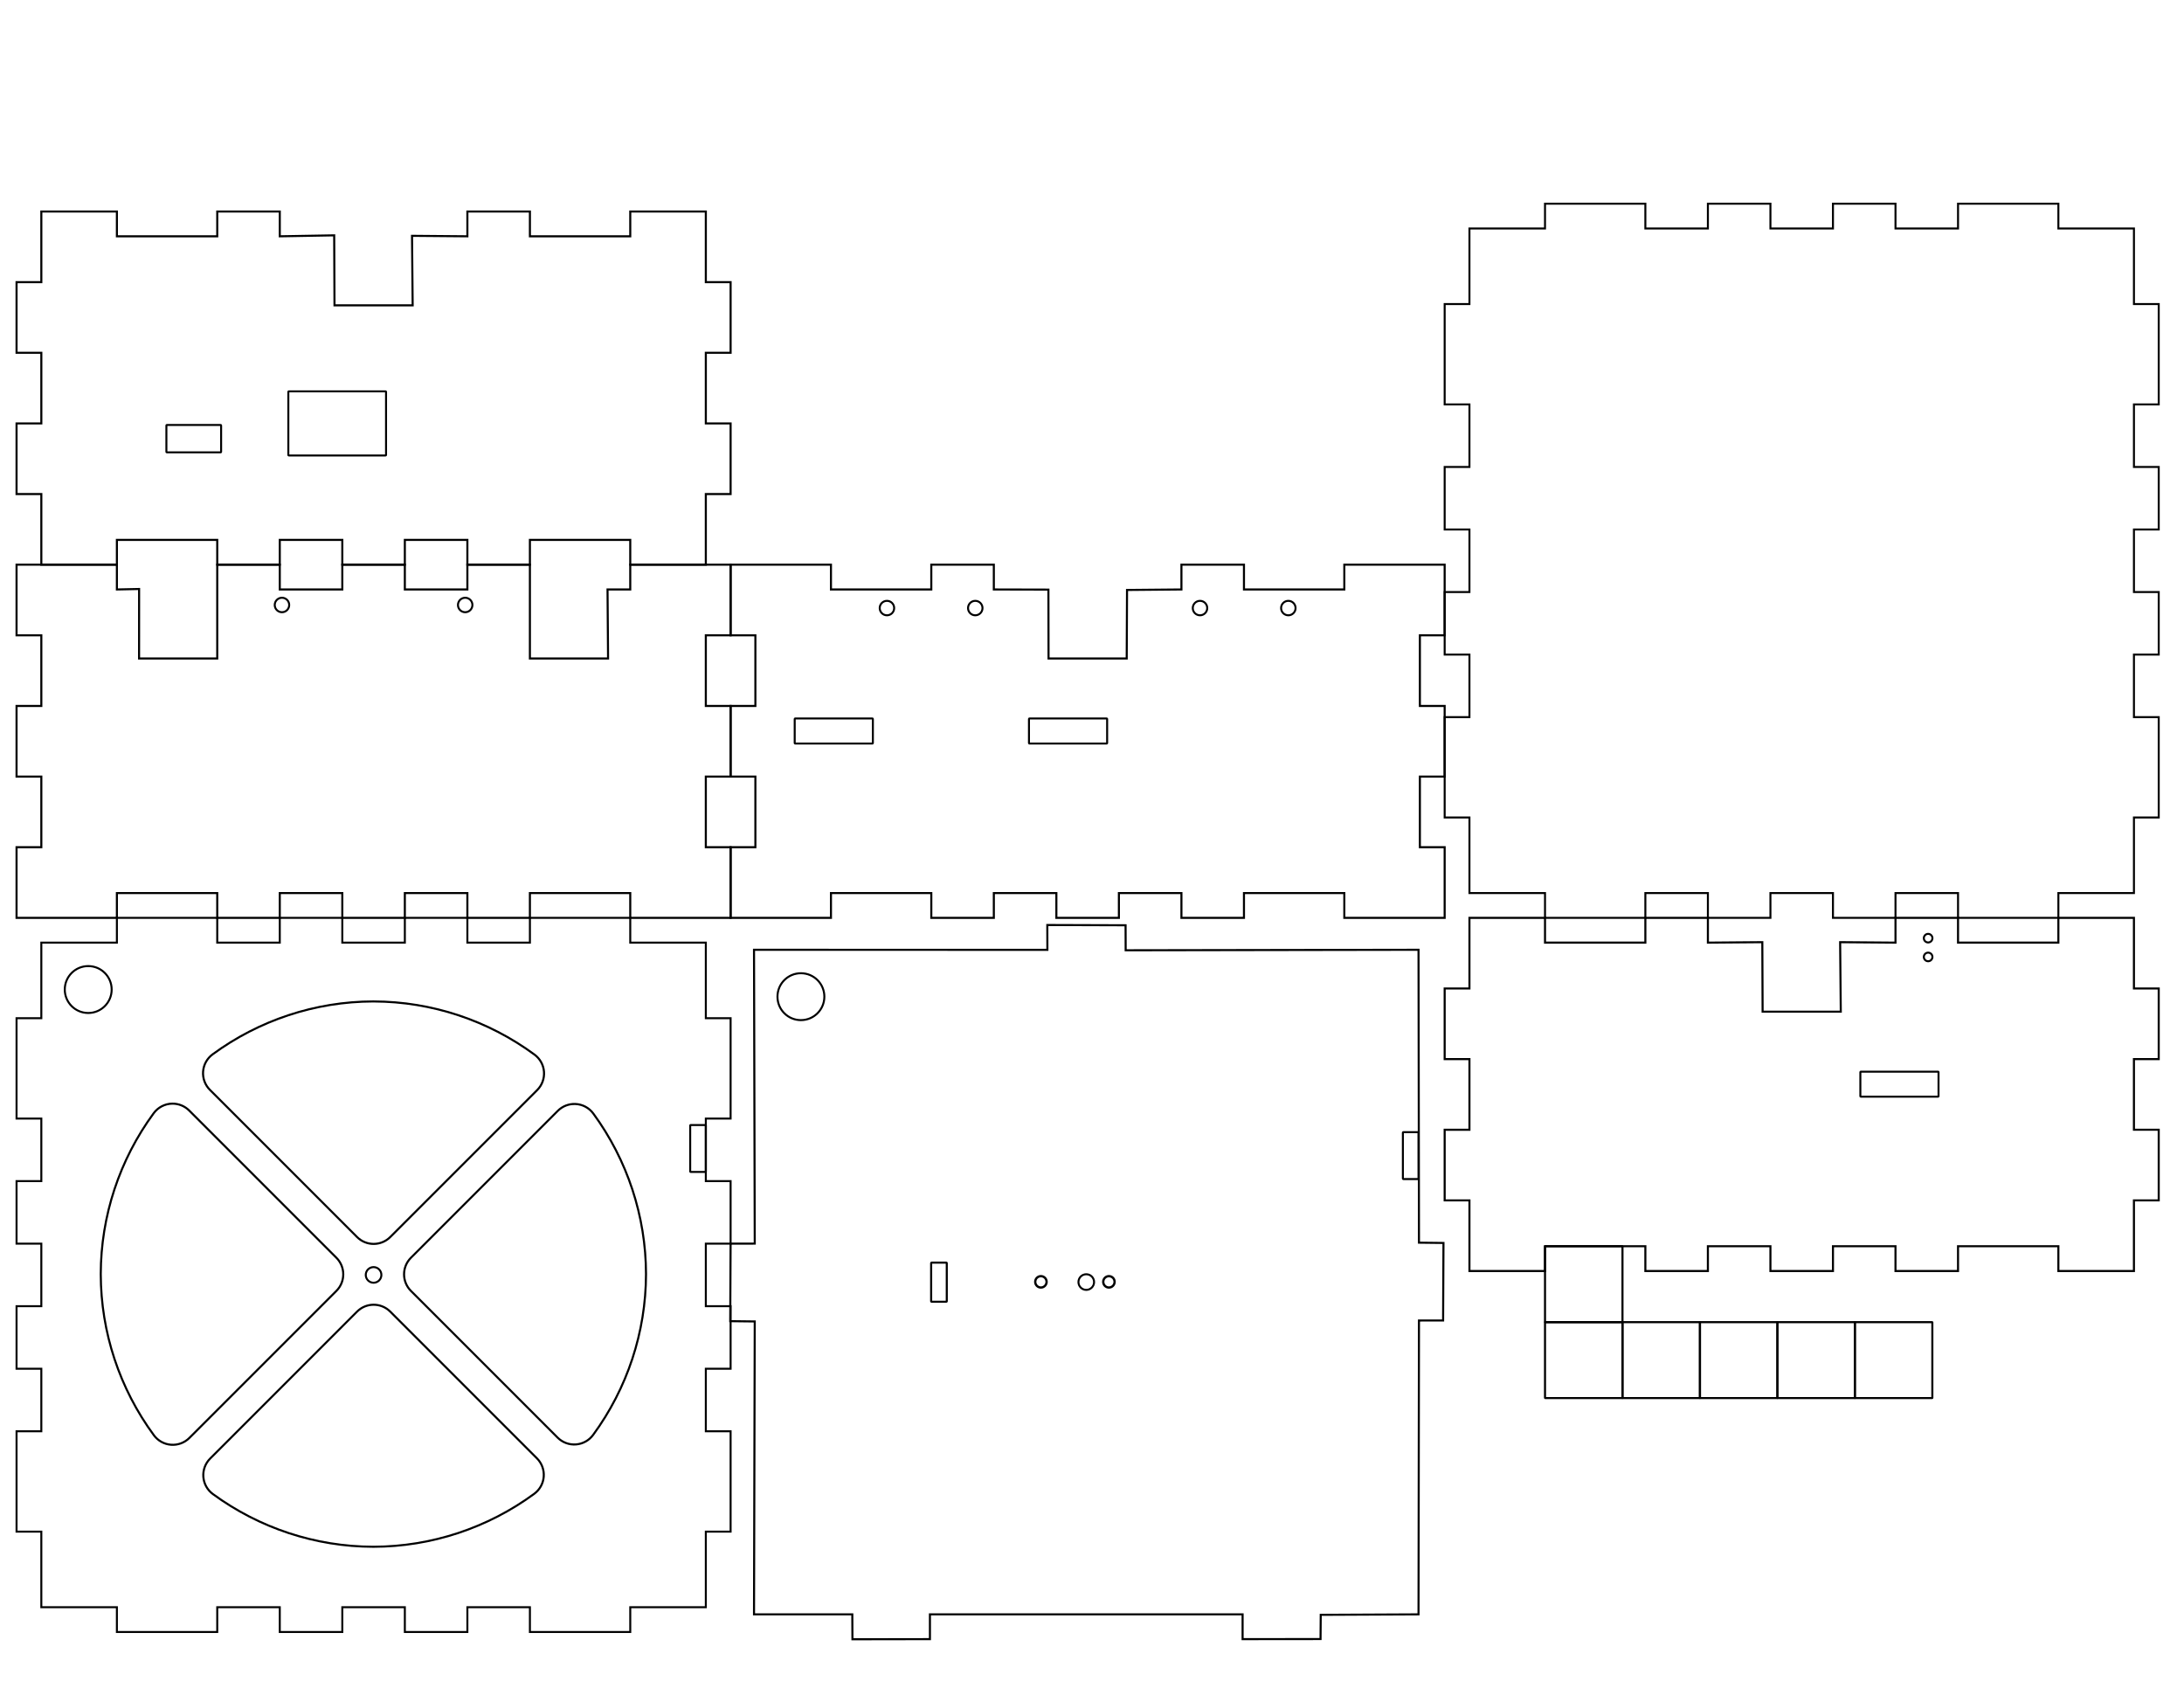
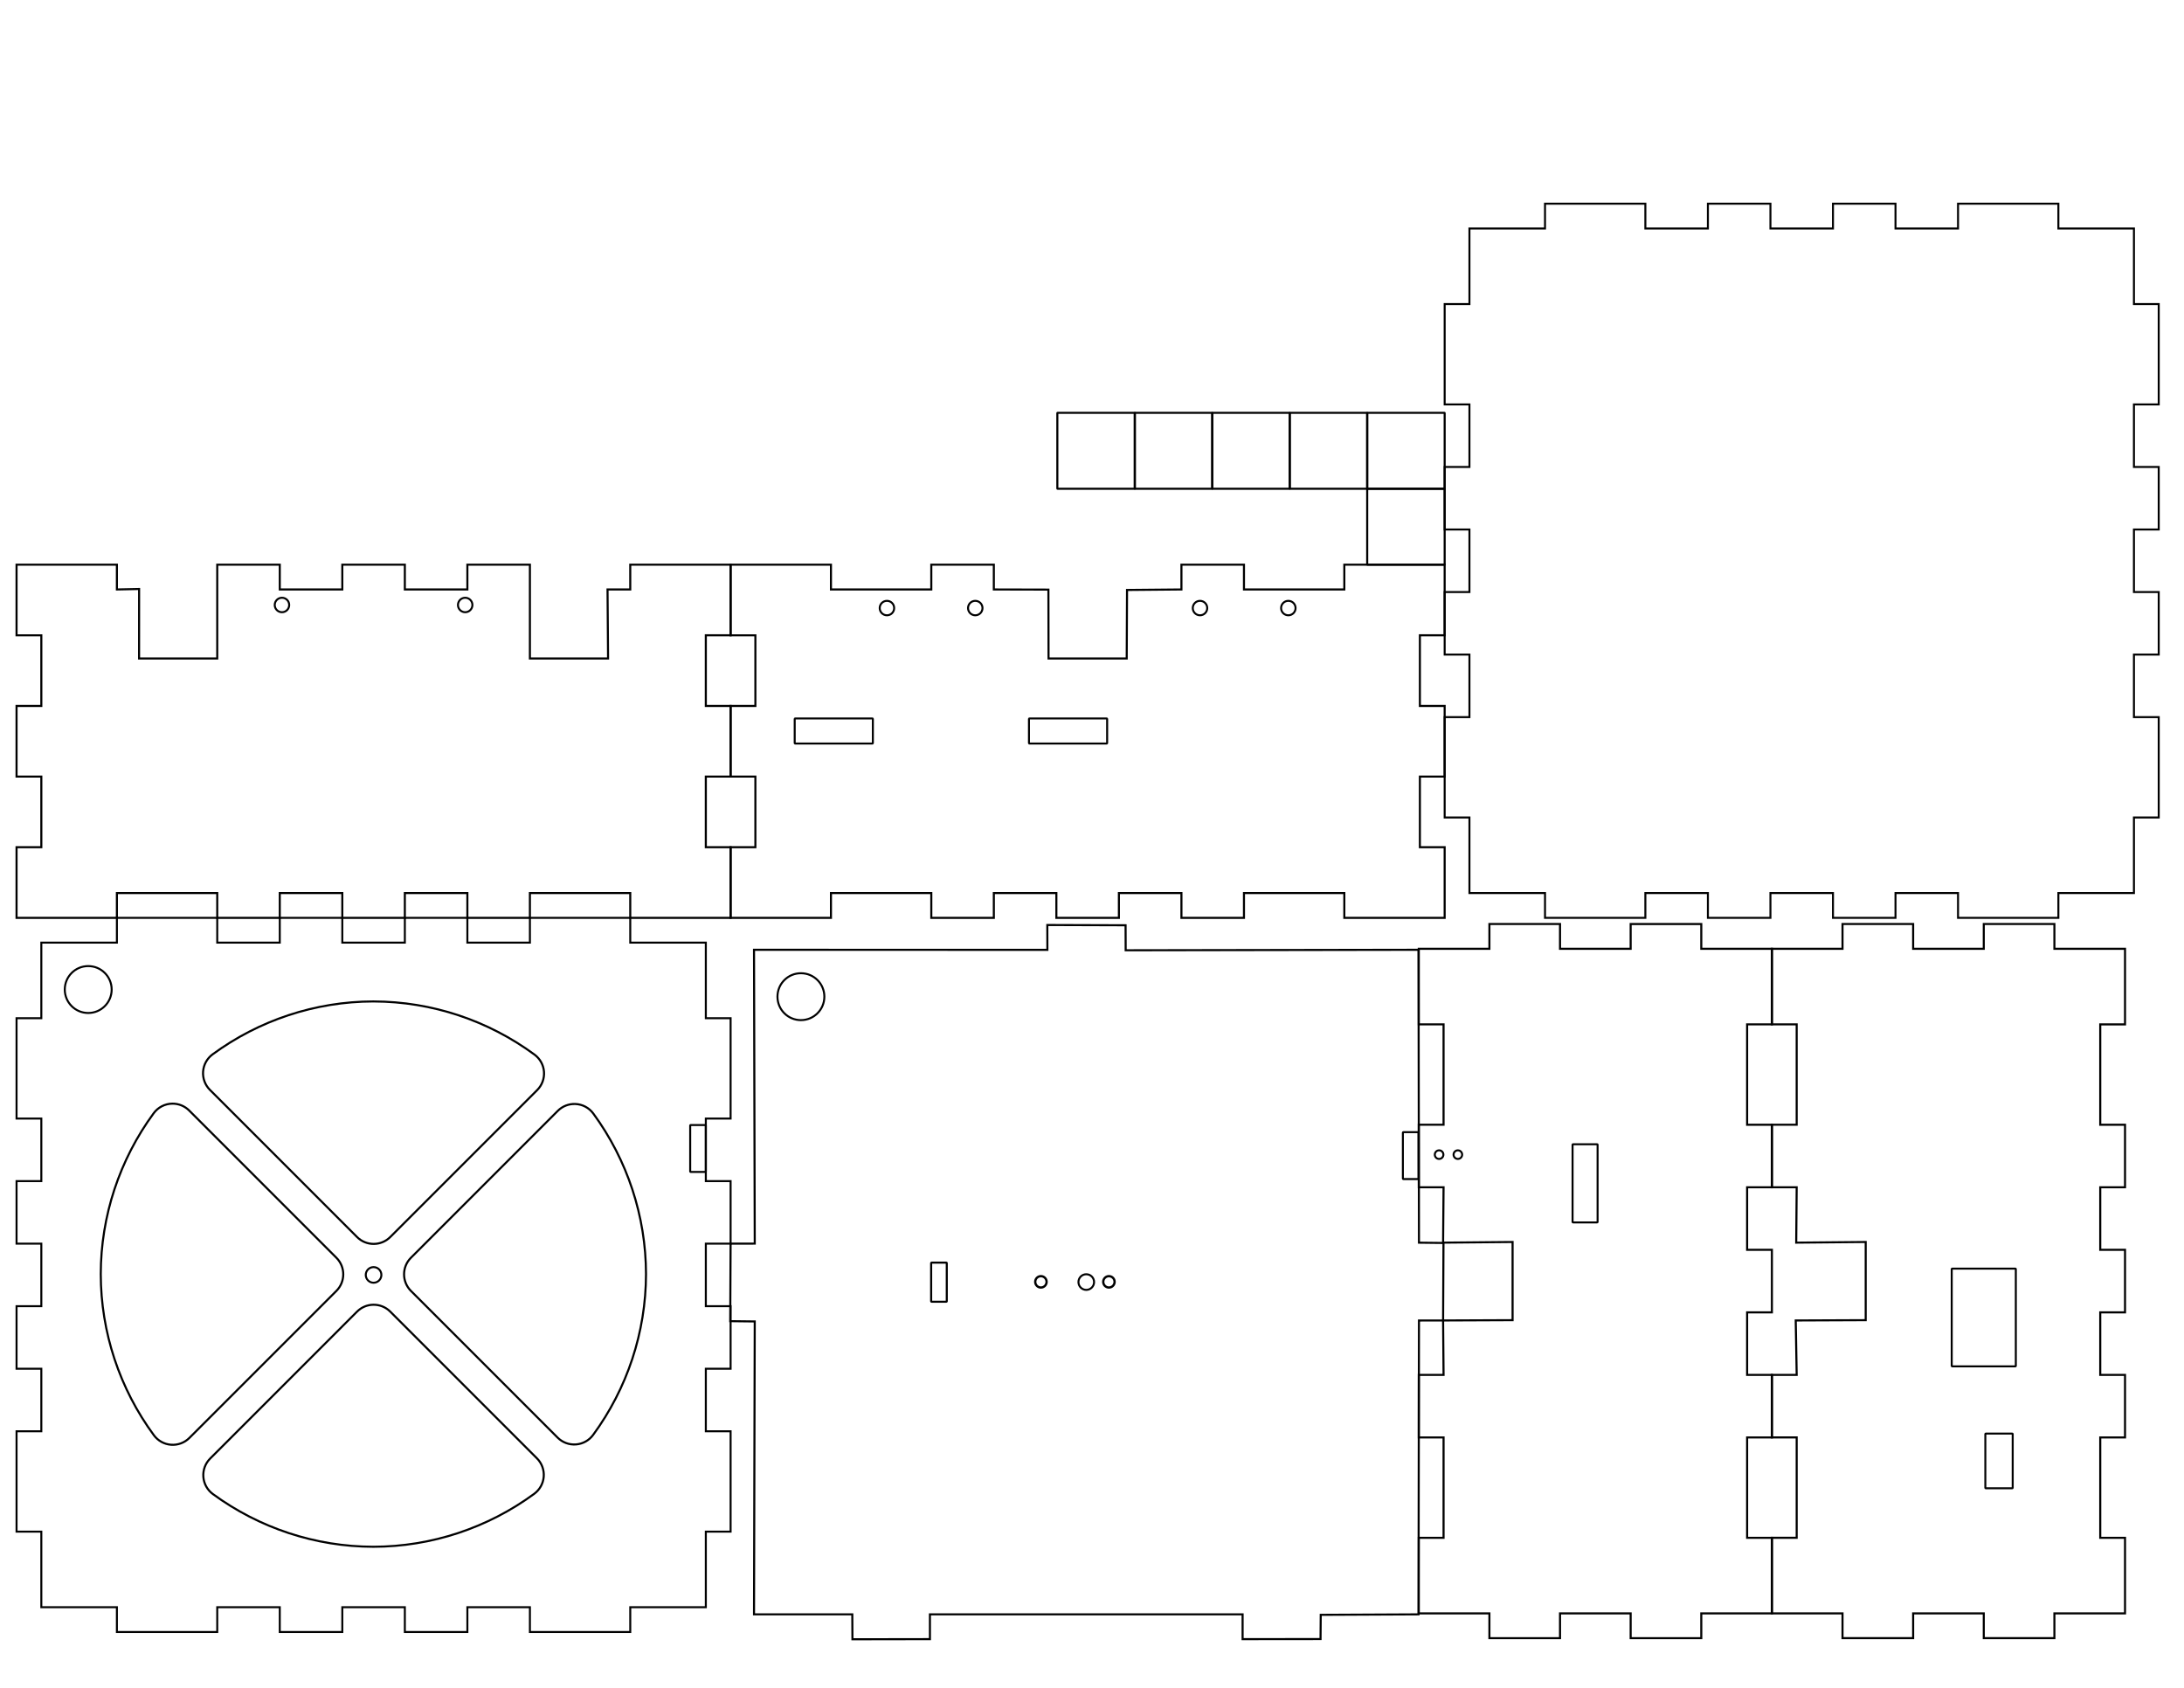
<svg xmlns="http://www.w3.org/2000/svg" version="1.1" width="11in" height="8.5in" viewBox="0 0 990.001 765.001" id="svg664">
  <defs id="defs668" />
  <g transform="translate(7.500006,255.9377)" id="g604">
    <circle cx="120.313" cy="18.266" r="3.278" style="fill:none;stroke:#000000;stroke-width:0.9" id="circle598" />
    <circle cx="203.368" cy="18.266" r="3.278" style="fill:none;stroke:#000000;stroke-width:0.9" id="circle600" />
  </g>
  <g transform="translate(331.1814,255.9377)" id="g624">
    <rect x="29.055" y="69.715" width="35.433" height="11.339" rx="0.177" ry="0.177" style="fill:none;stroke:#000000;stroke-width:0.9" id="rect606" />
    <rect x="135.248" y="69.715" width="35.433" height="11.339" rx="0.177" ry="0.177" style="fill:none;stroke:#000000;stroke-width:0.9" id="rect608" />
    <circle cx="70.866" cy="19.665" r="3.278" style="fill:none;stroke:#000000;stroke-width:0.9" id="circle612" />
    <circle cx="110.906" cy="19.665" r="3.278" style="fill:none;stroke:#000000;stroke-width:0.9" id="circle614" />
    <circle cx="212.776" cy="19.665" r="3.278" style="fill:none;stroke:#000000;stroke-width:0.9" id="circle616" />
    <circle cx="252.815" cy="19.665" r="3.278" style="fill:none;stroke:#000000;stroke-width:0.9" id="circle620" />
-     <path style="fill:none;stroke:#000000;stroke-width:0.938px;stroke-linecap:butt;stroke-linejoin:miter;stroke-opacity:1" d="m -312.449,-3e-4 h 34.255 v -11.232 h 45.487 V -3e-4 h 28.346 v -11.232 h 28.346 V -3e-4 h 28.346 v -11.232 h 28.346 V -3e-4 h 28.346 v -11.232 h 45.487 V -3e-4 h 34.255 V -32.014 H -3e-5 v -32.014 h -11.232 v -32.014 H -3e-5 v -32.014 h -11.232 v -32.014 h -34.255 v 11.232 h -45.487 v -11.232 h -28.346 v 11.232 l -25.094,-0.215 0.291,31.503 h -35.433 l -0.137,-31.723 -24.666,0.436 v -11.232 h -28.346 v 11.232 h -45.487 v -11.232 h -34.255 v 32.014 h -11.232 v 32.014 l 11.232,2e-6 v 32.014 h -11.232 V -32.014 h 11.232 z" id="path676" />
  </g>
-   <g transform="translate(654.8628,255.9377)" id="g634">
-     <rect x="-524.162" y="-78.556" width="44.291" height="29.055" rx="0.177" ry="0.177" style="fill:none;stroke:#000000;stroke-width:0.9" id="rect626" />
-     <rect x="-579.438" y="-63.32" width="24.803" height="12.402" rx="0.177" ry="0.177" style="fill:none;stroke:#000000;stroke-width:0.9" id="rect628" />
-     <path style="fill:none;stroke:#000000;stroke-width:0.938px;stroke-linecap:butt;stroke-linejoin:miter;stroke-opacity:1" d="m 11.232,320.138 h 34.255 v -11.232 h 45.487 v 11.232 h 28.346 v -11.232 h 28.346 v 11.232 h 28.346 v -11.232 h 28.346 v 11.232 h 28.346 v -11.232 h 45.487 v 11.232 h 34.255 v -32.014 h 11.232 v -32.014 h -11.232 v -32.014 h 11.232 v -32.014 h -11.232 v -32.014 h -34.255 v 11.232 h -45.487 V 160.069 H 204.36 v 11.232 l -25.094,-0.204 0.291,31.492 h -35.433 l -0.137,-31.492 -24.666,0.204 V 160.069 H 90.974 v 11.232 H 45.487 V 160.069 H 11.232 v 32.014 H -4.4483863e-7 v 32.014 H 11.232 v 32.014 H -4.4483863e-7 v 32.014 H 11.232 Z" id="path678" />
+   <g id="g100" transform="rotate(-90,728.6561,21.32689)">
+     <path id="path676" d="m -312.449,-3e-4 h 34.255 v -11.232 h 45.487 V -3e-4 h 28.346 v -11.232 h 28.346 V -3e-4 h 28.346 v -11.232 h 28.346 V -3e-4 h 28.346 v -11.232 h 45.487 V -3e-4 h 34.255 V -32.014 H -3e-5 v -32.014 h -11.232 v -32.014 H -3e-5 v -32.014 h -11.232 v -32.014 h -34.255 v 11.232 h -45.487 v -11.232 h -28.346 v 11.232 l -25.094,-0.215 0.291,31.503 h -35.433 l -0.137,-31.723 -24.666,0.436 v -11.232 h -28.346 v 11.232 h -45.487 v -11.232 h -34.255 v 32.014 h -11.232 v 32.014 l 11.232,2e-6 v 32.014 h -11.232 V -32.014 h 11.232 z" style="fill:none;stroke:#000000;stroke-width:0.938px;stroke-linecap:butt;stroke-linejoin:miter;stroke-opacity:1" transform="translate(331.1814,255.9377)" />
+     <g id="g634" transform="translate(654.8628,255.9377)">
+       <rect id="rect626" style="fill:none;stroke:#000000;stroke-width:0.9" ry="0.177" rx="0.177" height="29.055" width="44.291" y="-78.556" x="-524.162" />
+       <rect id="rect628" style="fill:none;stroke:#000000;stroke-width:0.9" ry="0.177" rx="0.177" height="12.402" width="24.803" y="-63.32" x="-579.438" />
+     </g>
  </g>
-   <g transform="translate(654.8628,416.0067)" id="g646">
-     <rect x="188.433" y="69.715" width="35.433" height="11.339" rx="0.177" ry="0.177" style="fill:none;stroke:#000000;stroke-width:0.9" id="rect636" />
-     <circle cx="219.154" cy="9.213" r="1.949" style="fill:none;stroke:#000000;stroke-width:0.9" id="circle638" />
-     <circle cx="219.154" cy="17.717" r="1.949" style="fill:none;stroke:#000000;stroke-width:0.9" id="circle640" />
-     <rect id="rect680" width="33.074" height="30.869" x="29.77" y="194.921" rx="0.177" ry="0.177" style="fill:none;stroke-width:0.094;stroke-miterlimit:4;stroke-dasharray:none" />
+   <g id="g80" transform="rotate(-90,775.442,627.2069)">
+     <path id="path678" d="m 16.536,399.025 h 34.255 v -11.232 h 45.487 v 11.232 h 28.346 v -11.232 h 28.346 v 11.232 h 28.346 v -11.232 h 28.346 v 11.232 h 28.346 v -11.232 h 45.487 v 11.232 h 34.255 v -32.014 h 11.232 V 334.997 H 317.752 V 302.983 h 11.232 v -32.014 h -11.232 v -32.014 h -34.255 v 11.232 h -45.487 v -11.232 h -28.346 v 11.232 l -25.094,-0.204 0.291,31.492 h -35.433 l -0.137,-31.492 -24.666,0.204 V 238.956 H 96.278 v 11.232 H 50.791 V 238.956 H 16.536 V 270.969 H 5.303 v 32.014 h 11.232 v 32.014 H 5.303 v 32.014 h 11.232 z" style="fill:none;stroke:#000000;stroke-width:0.938px;stroke-linecap:butt;stroke-linejoin:miter;stroke-opacity:1" transform="translate(654.8628,255.9377)" />
+     <g id="g646" transform="translate(660.1661,494.8934)">
+       <rect id="rect636" style="fill:none;stroke:#000000;stroke-width:0.9" ry="0.177" rx="0.177" height="11.339" width="35.433" y="69.715" x="188.433" />
+       <circle id="circle638" style="fill:none;stroke:#000000;stroke-width:0.9" r="1.949" cy="9.213" cx="219.154" />
+       <circle id="circle640" style="fill:none;stroke:#000000;stroke-width:0.9" r="1.949" cy="17.717" cx="219.154" />
+       <rect style="fill:none;stroke-width:0.094;stroke-miterlimit:4;stroke-dasharray:none" ry="0.177" rx="0.177" y="194.921" x="29.77" height="30.869" width="33.074" id="rect680" />
+     </g>
  </g>
  <g transform="translate(22.50002,418.8192)" id="g658">
    <circle cx="17.492" cy="29.68" r="10.63" style="fill:none;stroke:#000000;stroke-width:0.9" id="circle648" />
    <circle cx="146.841" cy="159.028" r="3.543" style="fill:none;stroke:#000000;stroke-width:0.9" id="circle650" />
    <rect x="290.362" y="91.085" width="7.087" height="21.26" rx="0.177" ry="0.177" style="fill:none;stroke:#000000;stroke-width:0.9" id="rect654" />
    <polygon style="fill:none;stroke:#000000;stroke-width:0.9" points="119.321,11.232 119.321,0 147.667,0 147.667,11.232 176.014,11.232 176.014,0 204.36,0 204.36,11.232 232.707,11.232 232.707,0 278.194,0 278.194,11.232 312.449,11.232 312.449,45.487 323.681,45.487 323.681,90.974 312.449,90.974 312.449,119.321 323.681,119.321 323.681,147.667 312.449,147.667 312.449,176.014 323.681,176.014 323.681,204.36 312.449,204.36 312.449,232.707 323.681,232.707 323.681,278.194 312.449,278.194 312.449,312.449 278.194,312.449 278.194,323.681 232.707,323.681 232.707,312.449 204.36,312.449 204.36,323.681 176.014,323.681 176.014,312.449 147.667,312.449 147.667,323.681 119.321,323.681 119.321,312.449 90.974,312.449 90.974,323.681 45.487,323.681 45.487,312.449 11.232,312.449 11.232,278.194 0,278.194 0,232.707 11.232,232.707 11.232,204.36 0,204.36 0,176.014 11.232,176.014 11.232,147.667 0,147.667 0,119.321 11.232,119.321 11.232,90.974 0,90.974 0,45.487 11.232,45.487 11.232,11.232 45.487,11.232 45.487,0 90.974,0 90.974,11.232 " id="polygon656" transform="translate(-15.00001,-2.812502)" />
    <path style="fill:none;stroke:#000000;stroke-width:0.938px;stroke-linecap:butt;stroke-linejoin:miter;stroke-opacity:1" d="M 308.681,-2.813 H 354.169 V -14.045 h 45.487 v 11.232 h 28.346 V -14.045 h 28.346 v 11.232 h 28.346 V -14.045 h 28.346 v 11.232 h 28.346 V -14.045 h 45.487 v 11.232 h 45.487 V -34.826 h -11.232 v -32.014 h 11.232 v -32.014 h -11.232 v -32.014 h 11.232 v -32.014 h -45.487 v 11.232 h -45.487 v -11.232 h -28.346 v 11.232 l -24.66,0.226 -0.144,31.062 h -35.433 l -0.061,-31.226 -24.742,-0.061 v -11.232 h -28.346 v 11.232 h -45.487 v -11.232 H 308.681 v 32.014 h 11.232 v 32.014 h -11.232 v 32.014 h 11.232 v 32.014 l -11.232,9e-6 z" id="path674" />
    <circle cx="340.553" cy="32.917" r="10.63" style="fill:none;stroke:#000000;stroke-width:0.9" id="circle648-7" />
    <circle cx="469.901" cy="162.266" r="3.543" style="fill:none;stroke:#000000;stroke-width:0.9" id="circle650-3" />
    <rect x="613.423" y="94.323" width="7.087" height="21.26" rx="0.177" ry="0.177" style="fill:none;stroke:#000000;stroke-width:0.9" id="rect654-3" />
    <circle style="fill:none;stroke:#000000;stroke-width:1.044;stroke-miterlimit:4;stroke-dasharray:none;stroke-opacity:1" id="path5295-6" cx="449.343" cy="162.165" r="2.578" />
    <circle style="fill:none;stroke:#000000;stroke-width:1.044;stroke-miterlimit:4;stroke-dasharray:none;stroke-opacity:1" id="path5295-9-5" cx="480.17" cy="162.165" r="2.578" />
    <rect style="fill:none;stroke:#000000;stroke-width:0.938;stroke-miterlimit:4;stroke-dasharray:none;stroke-opacity:1" id="rect5312-7" width="7.087" height="17.717" x="399.585" y="153.459" rx="0.177" ry="0.177" />
    <path style="color:#000000;font-style:normal;font-variant:normal;font-weight:normal;font-stretch:normal;font-size:medium;line-height:normal;font-family:sans-serif;font-variant-ligatures:normal;font-variant-position:normal;font-variant-caps:normal;font-variant-numeric:normal;font-variant-alternates:normal;font-feature-settings:normal;text-indent:0;text-align:start;text-decoration:none;text-decoration-line:none;text-decoration-style:solid;text-decoration-color:#000000;letter-spacing:normal;word-spacing:normal;text-transform:none;writing-mode:lr-tb;direction:ltr;text-orientation:mixed;dominant-baseline:auto;baseline-shift:baseline;text-anchor:start;white-space:normal;shape-padding:0;clip-rule:nonzero;display:inline;overflow:visible;visibility:visible;opacity:1;isolation:auto;mix-blend-mode:normal;color-interpolation:sRGB;color-interpolation-filters:linearRGB;solid-color:#000000;solid-opacity:1;vector-effect:none;fill:none;fill-opacity:1;fill-rule:nonzero;stroke:#000000;stroke-width:0.938;stroke-linecap:butt;stroke-linejoin:round;stroke-miterlimit:4;stroke-dasharray:none;stroke-dashoffset:0;stroke-opacity:1;color-rendering:auto;image-rendering:auto;shape-rendering:auto;text-rendering:auto;enable-background:accumulate" d="m 55.58,81.4 a 10.631,10.631 0 0 0 -8.412,4.338 C 31.71,106.79 23.218,132.291 23.17,158.637 a 10.631,10.631 0 0 0 0,0.039 c 0.048,26.4 8.574,51.95 24.092,73.025 a 10.631,10.631 0 0 0 16.076,1.215 l 66.643,-66.641 a 10.631,10.631 0 0 0 0,-15.033 L 63.252,84.512 a 10.631,10.631 0 0 0 -7.672,-3.111 z" id="path6056" />
    <path style="color:#000000;font-style:normal;font-variant:normal;font-weight:normal;font-stretch:normal;font-size:medium;line-height:normal;font-family:sans-serif;font-variant-ligatures:normal;font-variant-position:normal;font-variant-caps:normal;font-variant-numeric:normal;font-variant-alternates:normal;font-feature-settings:normal;text-indent:0;text-align:start;text-decoration:none;text-decoration-line:none;text-decoration-style:solid;text-decoration-color:#000000;letter-spacing:normal;word-spacing:normal;text-transform:none;writing-mode:lr-tb;direction:ltr;text-orientation:mixed;dominant-baseline:auto;baseline-shift:baseline;text-anchor:start;white-space:normal;shape-padding:0;clip-rule:nonzero;display:inline;overflow:visible;visibility:visible;opacity:1;isolation:auto;mix-blend-mode:normal;color-interpolation:sRGB;color-interpolation-filters:linearRGB;solid-color:#000000;solid-opacity:1;vector-effect:none;fill:none;fill-opacity:1;fill-rule:nonzero;stroke:#000000;stroke-width:0.938;stroke-linecap:butt;stroke-linejoin:round;stroke-miterlimit:4;stroke-dasharray:none;stroke-dashoffset:0;stroke-opacity:1;color-rendering:auto;image-rendering:auto;shape-rendering:auto;text-rendering:auto;enable-background:accumulate" d="m 146.721,172.541 a 10.631,10.631 0 0 0 -7.361,3.113 l -66.598,66.598 a 10.631,10.631 0 0 0 1.238,16.094 c 21.019,15.387 46.453,23.841 72.73,23.893 a 10.631,10.631 0 0 0 0.041,0 c 26.345,-0.051 51.844,-8.546 72.893,-24.006 a 10.631,10.631 0 0 0 1.223,-16.084 l -66.494,-66.496 a 10.631,10.631 0 0 0 -7.672,-3.111 z" id="path6060" />
    <path style="color:#000000;font-style:normal;font-variant:normal;font-weight:normal;font-stretch:normal;font-size:medium;line-height:normal;font-family:sans-serif;font-variant-ligatures:normal;font-variant-position:normal;font-variant-caps:normal;font-variant-numeric:normal;font-variant-alternates:normal;font-feature-settings:normal;text-indent:0;text-align:start;text-decoration:none;text-decoration-line:none;text-decoration-style:solid;text-decoration-color:#000000;letter-spacing:normal;word-spacing:normal;text-transform:none;writing-mode:lr-tb;direction:ltr;text-orientation:mixed;dominant-baseline:auto;baseline-shift:baseline;text-anchor:start;white-space:normal;shape-padding:0;clip-rule:nonzero;display:inline;overflow:visible;visibility:visible;opacity:1;isolation:auto;mix-blend-mode:normal;color-interpolation:sRGB;color-interpolation-filters:linearRGB;solid-color:#000000;solid-opacity:1;vector-effect:none;fill:none;fill-opacity:1;fill-rule:nonzero;stroke:#000000;stroke-width:0.938;stroke-linecap:butt;stroke-linejoin:round;stroke-miterlimit:4;stroke-dasharray:none;stroke-dashoffset:0;stroke-opacity:1;color-rendering:auto;image-rendering:auto;shape-rendering:auto;text-rendering:auto;enable-background:accumulate" d="m 238.287,81.553 a 10.631,10.631 0 0 0 -7.93,3.104 l -66.582,66.586 a 10.631,10.631 0 0 0 0,15.033 l 66.498,66.498 a 10.631,10.631 0 0 0 16.088,-1.229 c 15.443,-21.047 23.927,-46.537 23.973,-72.871 a 10.631,10.631 0 0 0 0,-0.037 c -0.046,-26.28 -8.497,-51.718 -23.881,-72.74 a 10.631,10.631 0 0 0 -8.166,-4.344 z" id="path6052" />
    <path style="color:#000000;font-style:normal;font-variant:normal;font-weight:normal;font-stretch:normal;font-size:medium;line-height:normal;font-family:sans-serif;font-variant-ligatures:normal;font-variant-position:normal;font-variant-caps:normal;font-variant-numeric:normal;font-variant-alternates:normal;font-feature-settings:normal;text-indent:0;text-align:start;text-decoration:none;text-decoration-line:none;text-decoration-style:solid;text-decoration-color:#000000;letter-spacing:normal;word-spacing:normal;text-transform:none;writing-mode:lr-tb;direction:ltr;text-orientation:mixed;dominant-baseline:auto;baseline-shift:baseline;text-anchor:start;white-space:normal;shape-padding:0;clip-rule:nonzero;display:inline;overflow:visible;visibility:visible;opacity:1;isolation:auto;mix-blend-mode:normal;color-interpolation:sRGB;color-interpolation-filters:linearRGB;solid-color:#000000;solid-opacity:1;vector-effect:none;fill:none;fill-opacity:1;fill-rule:nonzero;stroke:#000000;stroke-width:0.938;stroke-linecap:butt;stroke-linejoin:round;stroke-miterlimit:4;stroke-dasharray:none;stroke-dashoffset:0;stroke-opacity:1;color-rendering:auto;image-rendering:auto;shape-rendering:auto;text-rendering:auto;enable-background:accumulate" d="m 146.73,35.074 c -26.331,0.052 -51.817,8.539 -72.859,23.984 a 10.631,10.631 0 0 0 -1.227,16.086 l 66.715,66.715 a 10.631,10.631 0 0 0 15.033,0 L 221.004,75.25 a 10.631,10.631 0 0 0 -1.213,-16.076 c -21.031,-15.487 -46.52,-24.009 -72.863,-24.094 a 10.631,10.631 0 0 0 -0.117,-0.004 10.631,10.631 0 0 0 -0.039,-0.002 10.631,10.631 0 0 0 -0.019,0 10.631,10.631 0 0 0 -0.021,0.002 z" id="path6024" />
  </g>
  <g transform="translate(654.8628,92.32535)" id="g662">
    <polygon style="fill:none;stroke:#000000;stroke-width:0.9" points="90.974,11.232 119.321,11.232 119.321,0 147.667,0 147.667,11.232 176.014,11.232 176.014,0 204.36,0 204.36,11.232 232.707,11.232 232.707,0 278.194,0 278.194,11.232 312.449,11.232 312.449,45.487 323.681,45.487 323.681,90.974 312.449,90.974 312.449,119.321 323.681,119.321 323.681,147.667 312.449,147.667 312.449,176.014 323.681,176.014 323.681,204.36 312.449,204.36 312.449,232.707 323.681,232.707 323.681,278.194 312.449,278.194 312.449,312.449 278.194,312.449 278.194,323.681 232.707,323.681 232.707,312.449 204.36,312.449 204.36,323.681 176.014,323.681 176.014,312.449 147.667,312.449 147.667,323.681 119.321,323.681 119.321,312.449 90.974,312.449 90.974,323.681 45.487,323.681 45.487,312.449 11.232,312.449 11.232,278.194 0,278.194 0,232.707 11.232,232.707 11.232,204.36 0,204.36 0,176.014 11.232,176.014 11.232,147.667 0,147.667 0,119.321 11.232,119.321 11.232,90.974 0,90.974 0,45.487 11.232,45.487 11.232,11.232 45.487,11.232 45.487,0 90.974,0 " id="polygon660" />
  </g>
  <path style="fill:none;stroke:#000000;stroke-width:0.938px;stroke-linecap:butt;stroke-linejoin:miter;stroke-opacity:1" d="m 7.5,416.007 h 45.487 v -11.232 h 45.487 v 11.232 h 28.346 v -11.232 h 28.346 v 11.232 h 28.346 v -11.232 h 28.346 v 11.232 h 28.346 v -11.232 h 45.487 v 11.232 h 45.487 v -32.014 h -11.232 v -32.014 h 11.232 V 319.965 h -11.232 v -32.014 h 11.232 v -32.014 h -45.487 v 11.232 l -10.301,0.005 0.247,31.282 h -35.433 v -42.52 h -28.346 v 11.232 h -28.346 v -11.232 h -28.346 v 11.232 H 126.821 V 255.938 H 98.474 v 42.52 H 63.041 l 0.014,-31.503 -10.068,0.215 V 255.938 H 7.5 V 287.952 H 18.732 v 32.014 H 7.5 v 32.014 H 18.732 v 32.014 H 7.5 Z" id="path672" />
-   <rect style="fill:none;stroke:#000000;stroke-width:0.938;stroke-miterlimit:4;stroke-dasharray:none;stroke-opacity:1" id="rect5176-4" width="35.115" height="34.412" x="700.35" y="564.843" rx="0.075" ry="0.066" />
-   <rect style="fill:none;stroke:#000000;stroke-width:0.938;stroke-miterlimit:4;stroke-dasharray:none;stroke-opacity:1" id="rect5176-4-8" width="35.115" height="34.412" x="700.35" y="599.255" rx="0.075" ry="0.066" />
-   <rect style="fill:none;stroke:#000000;stroke-width:0.938;stroke-miterlimit:4;stroke-dasharray:none;stroke-opacity:1" id="rect5176-4-3" width="35.115" height="34.412" x="735.465" y="599.255" rx="0.075" ry="0.066" />
-   <rect style="fill:none;stroke:#000000;stroke-width:0.938;stroke-miterlimit:4;stroke-dasharray:none;stroke-opacity:1" id="rect5176-4-9" width="35.115" height="34.412" x="770.579" y="599.255" rx="0.075" ry="0.066" />
-   <rect style="fill:none;stroke:#000000;stroke-width:0.938;stroke-miterlimit:4;stroke-dasharray:none;stroke-opacity:1" id="rect5176-4-0" width="35.115" height="34.412" x="805.694" y="599.255" rx="0.075" ry="0.066" />
-   <rect style="fill:none;stroke:#000000;stroke-width:0.938;stroke-miterlimit:4;stroke-dasharray:none;stroke-opacity:1" id="rect5176-4-5" width="35.115" height="34.412" x="840.809" y="599.255" rx="0.075" ry="0.066" />
+   <g id="g108" transform="rotate(180,530.7711,207.2077)">
+     <rect ry="0.066" rx="0.075" y="158.478" x="406.679" height="34.412" width="35.115" id="rect5176-4" style="fill:none;stroke:#000000;stroke-width:0.938;stroke-miterlimit:4;stroke-dasharray:none;stroke-opacity:1" />
+     <rect ry="0.066" rx="0.075" y="192.889" x="406.679" height="34.412" width="35.115" id="rect5176-4-8" style="fill:none;stroke:#000000;stroke-width:0.938;stroke-miterlimit:4;stroke-dasharray:none;stroke-opacity:1" />
+     <rect ry="0.066" rx="0.075" y="192.889" x="441.794" height="34.412" width="35.115" id="rect5176-4-3" style="fill:none;stroke:#000000;stroke-width:0.938;stroke-miterlimit:4;stroke-dasharray:none;stroke-opacity:1" />
+     <rect ry="0.066" rx="0.075" y="192.889" x="476.909" height="34.412" width="35.115" id="rect5176-4-9" style="fill:none;stroke:#000000;stroke-width:0.938;stroke-miterlimit:4;stroke-dasharray:none;stroke-opacity:1" />
+     <rect ry="0.066" rx="0.075" y="192.889" x="512.024" height="34.412" width="35.115" id="rect5176-4-0" style="fill:none;stroke:#000000;stroke-width:0.938;stroke-miterlimit:4;stroke-dasharray:none;stroke-opacity:1" />
+     <rect ry="0.066" rx="0.075" y="192.889" x="547.138" height="34.412" width="35.115" id="rect5176-4-5" style="fill:none;stroke:#000000;stroke-width:0.938;stroke-miterlimit:4;stroke-dasharray:none;stroke-opacity:1" />
+   </g>
  <g transform="rotate(90,16.51696,463.7645)" id="g634-3">
    <path style="fill:none;stroke:#000000;stroke-width:0.938px;stroke-linecap:butt;stroke-linejoin:miter;stroke-opacity:1" d="m -16.738,5.506 -0.033,132.983 133.183,-0.331 0.015,10.943 35.134,0.166 0.13,-11.108 132.755,0.331 -0.006,-44.556 11.296,-0.061 -0.059,-35.125 -11.232,3.7e-5 V -82.986 h 11.233 l -0.039,-35.329 -10.978,-0.09 -0.215,-44.323 -133.183,-0.204 -0.015,-10.943 -35.134,-0.166 -0.13,11.108 -132.755,0.204 0.226,132.748 -11.332,0.043 -0.117,35.479 z" id="path5395" />
  </g>
</svg>
